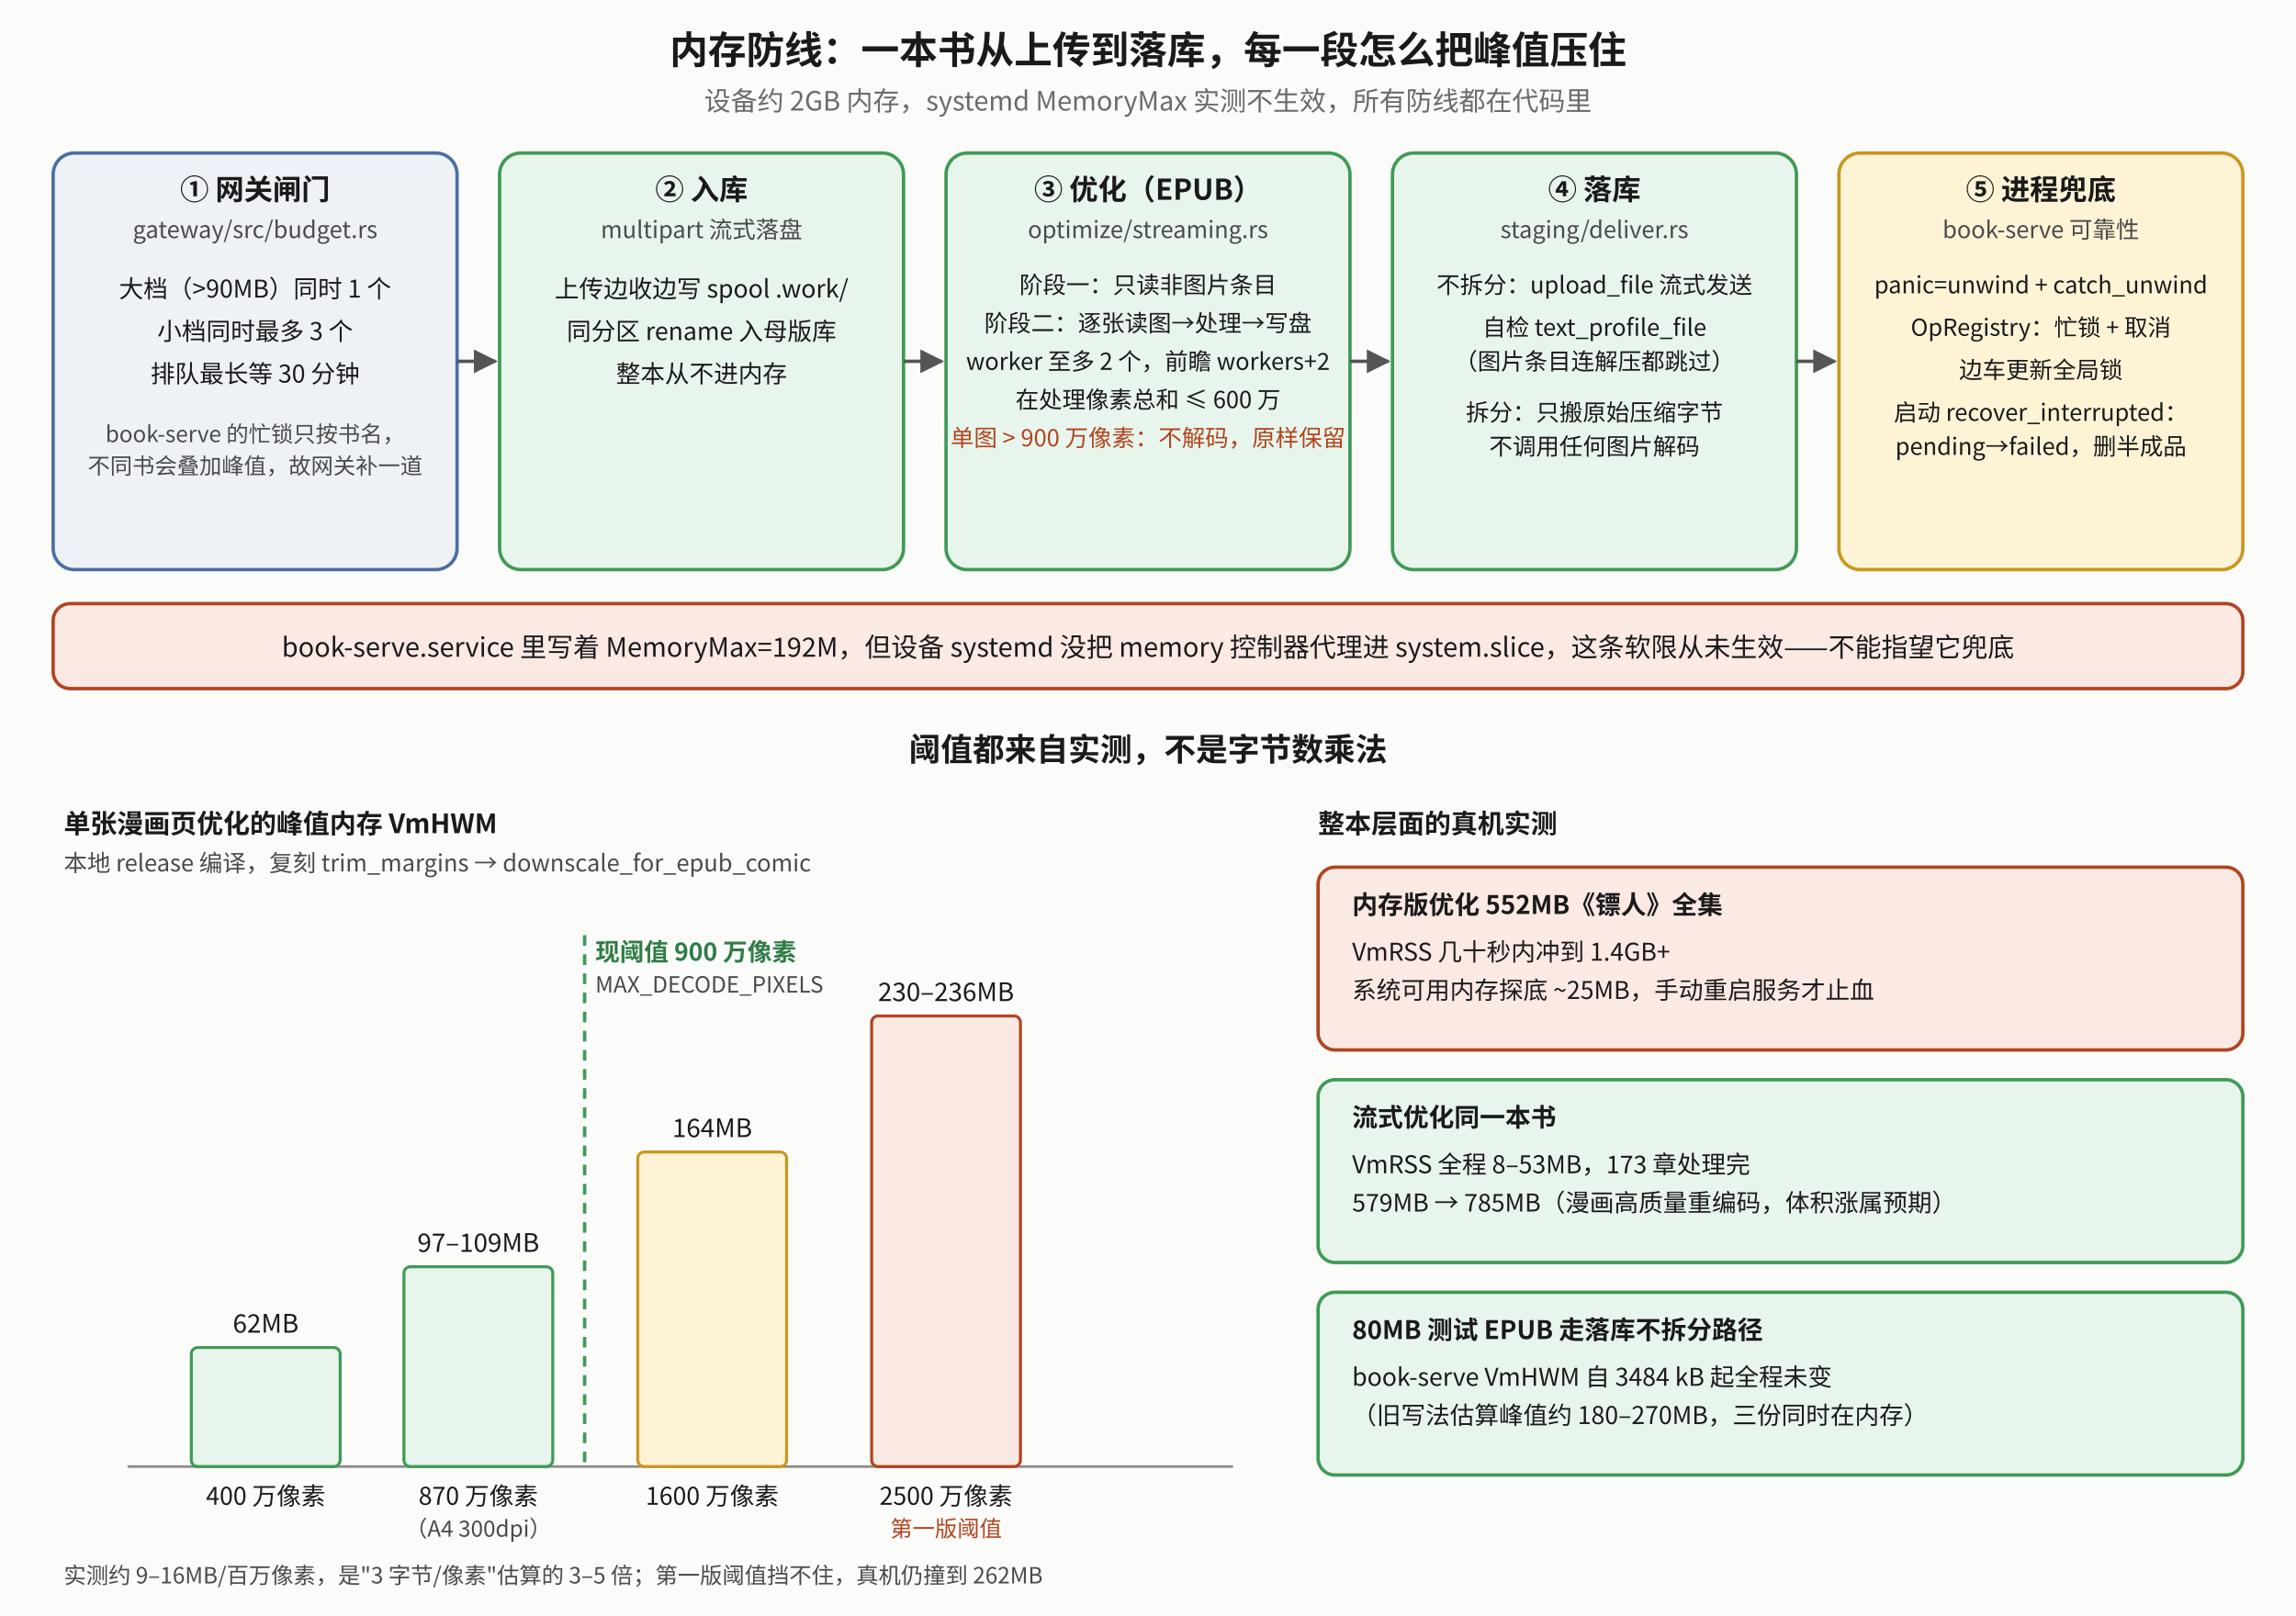
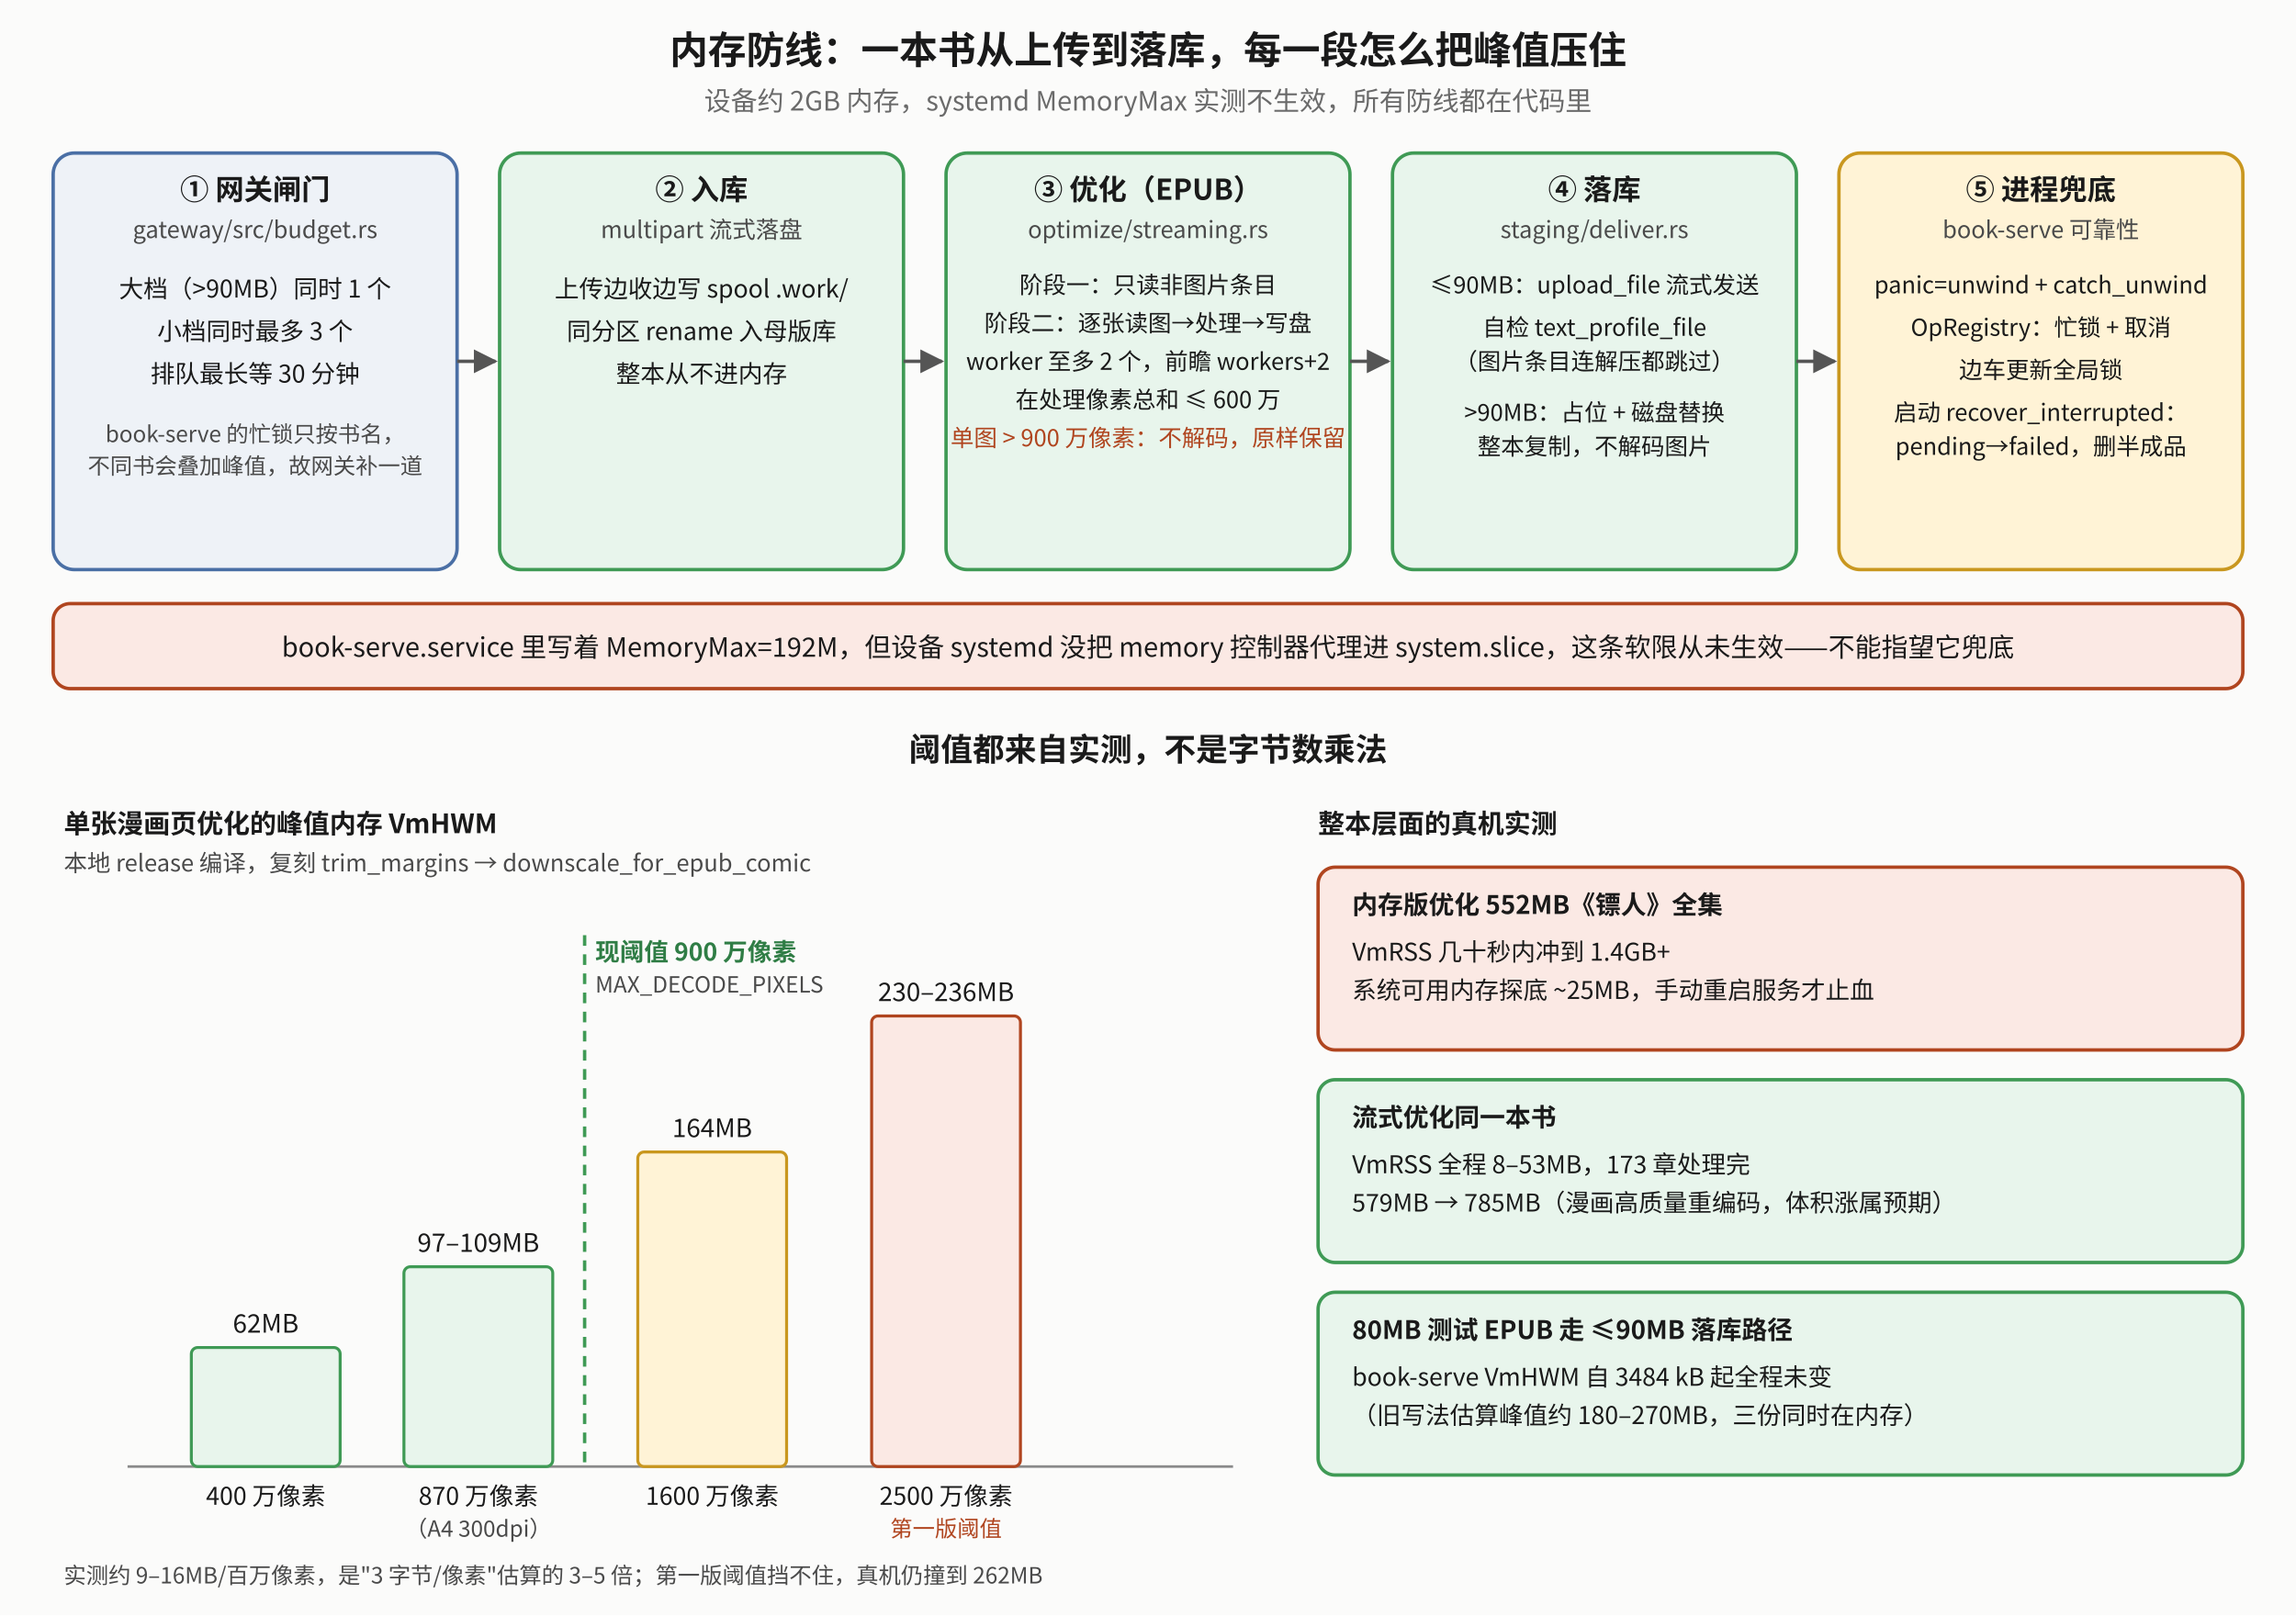
<svg xmlns="http://www.w3.org/2000/svg" viewBox="0 0 1080 760" font-family="Noto Sans CJK SC, sans-serif">
  <defs>
    <marker id="eo-a" viewBox="0 0 10 10" refX="9" refY="5" markerWidth="7" markerHeight="7" orient="auto-start-reverse">
      <path d="M0,0 L10,5 L0,10 z" fill="#555" />
    </marker>
  </defs>
  <rect x="0" y="0" width="1080" height="760" fill="#fbfbfa" />
  <text x="540" y="30" text-anchor="middle" font-size="18" font-weight="bold" fill="#1a1a1a">内存防线：一本书从上传到落库，每一段怎么把峰值压住</text>
  <text x="540" y="52" text-anchor="middle" font-size="12.5" fill="#6a6a6a">设备约 2GB 内存，systemd MemoryMax 实测不生效，所有防线都在代码里</text>
  <rect x="25" y="72" width="190" height="196" rx="10" fill="#eef2f7" stroke="#4a6fa5" stroke-width="1.6" />
  <text x="120" y="94" text-anchor="middle" font-size="13.5" font-weight="bold" fill="#1a1a1a">① 网关闸门</text>
  <text x="120" y="112" text-anchor="middle" font-size="11" fill="#4a4a4a">gateway/src/budget.rs</text>
  <text x="120" y="140" text-anchor="middle" font-size="11.5" fill="#1a1a1a">大档（&gt;90MB）同时 1 个</text>
  <text x="120" y="160" text-anchor="middle" font-size="11.5" fill="#1a1a1a">小档同时最多 3 个</text>
  <text x="120" y="180" text-anchor="middle" font-size="11.5" fill="#1a1a1a">排队最长等 30 分钟</text>
  <text x="120" y="208" text-anchor="middle" font-size="10.5" fill="#4a4a4a">book-serve 的忙锁只按书名，</text>
  <text x="120" y="223" text-anchor="middle" font-size="10.5" fill="#4a4a4a">不同书会叠加峰值，故网关补一道</text>
  <rect x="235" y="72" width="190" height="196" rx="10" fill="#e8f5ec" stroke="#3f9a55" stroke-width="1.6" />
  <text x="330" y="94" text-anchor="middle" font-size="13.5" font-weight="bold" fill="#1a1a1a">② 入库</text>
  <text x="330" y="112" text-anchor="middle" font-size="11" fill="#4a4a4a">multipart 流式落盘</text>
  <text x="330" y="140" text-anchor="middle" font-size="11.5" fill="#1a1a1a">上传边收边写 spool .work/</text>
  <text x="330" y="160" text-anchor="middle" font-size="11.5" fill="#1a1a1a">同分区 rename 入母版库</text>
  <text x="330" y="180" text-anchor="middle" font-size="11.5" fill="#1a1a1a">整本从不进内存</text>
  <rect x="445" y="72" width="190" height="196" rx="10" fill="#e8f5ec" stroke="#3f9a55" stroke-width="1.6" />
  <text x="540" y="94" text-anchor="middle" font-size="13.5" font-weight="bold" fill="#1a1a1a">③ 优化（EPUB）</text>
  <text x="540" y="112" text-anchor="middle" font-size="11" fill="#4a4a4a">optimize/streaming.rs</text>
  <text x="540" y="138" text-anchor="middle" font-size="11" fill="#1a1a1a">阶段一：只读非图片条目</text>
  <text x="540" y="156" text-anchor="middle" font-size="11" fill="#1a1a1a">阶段二：逐张读图→处理→写盘</text>
  <text x="540" y="174" text-anchor="middle" font-size="11" fill="#1a1a1a">worker 至多 2 个，前瞻 workers+2</text>
  <text x="540" y="192" text-anchor="middle" font-size="11" fill="#1a1a1a">在处理像素总和 ≤ 600 万</text>
  <text x="540" y="210" text-anchor="middle" font-size="11" fill="#b0451f">单图 &gt; 900 万像素：不解码，原样保留</text>
  <rect x="655" y="72" width="190" height="196" rx="10" fill="#e8f5ec" stroke="#3f9a55" stroke-width="1.6" />
  <text x="750" y="94" text-anchor="middle" font-size="13.5" font-weight="bold" fill="#1a1a1a">④ 落库</text>
  <text x="750" y="112" text-anchor="middle" font-size="11" fill="#4a4a4a">staging/deliver.rs</text>
-   <text x="750" y="138" text-anchor="middle" font-size="11" fill="#1a1a1a">不拆分：upload_file 流式发送</text>
+   <text x="750" y="138" text-anchor="middle" font-size="11" fill="#1a1a1a">≤90MB：upload_file 流式发送</text>
  <text x="750" y="158" text-anchor="middle" font-size="11" fill="#1a1a1a">自检 text_profile_file</text>
  <text x="750" y="174" text-anchor="middle" font-size="11" fill="#1a1a1a">（图片条目连解压都跳过）</text>
-   <text x="750" y="198" text-anchor="middle" font-size="11" fill="#1a1a1a">拆分：只搬原始压缩字节</text>
-   <text x="750" y="214" text-anchor="middle" font-size="11" fill="#1a1a1a">不调用任何图片解码</text>
+   <text x="750" y="198" text-anchor="middle" font-size="11" fill="#1a1a1a">&gt;90MB：占位 + 磁盘替换</text>
+   <text x="750" y="214" text-anchor="middle" font-size="11" fill="#1a1a1a">整本复制，不解码图片</text>
  <rect x="865" y="72" width="190" height="196" rx="10" fill="#fff3d6" stroke="#c9971f" stroke-width="1.6" />
  <text x="960" y="94" text-anchor="middle" font-size="13.5" font-weight="bold" fill="#1a1a1a">⑤ 进程兜底</text>
  <text x="960" y="112" text-anchor="middle" font-size="11" fill="#4a4a4a">book-serve 可靠性</text>
  <text x="960" y="138" text-anchor="middle" font-size="11" fill="#1a1a1a">panic=unwind + catch_unwind</text>
  <text x="960" y="158" text-anchor="middle" font-size="11" fill="#1a1a1a">OpRegistry：忙锁 + 取消</text>
  <text x="960" y="178" text-anchor="middle" font-size="11" fill="#1a1a1a">边车更新全局锁</text>
  <text x="960" y="198" text-anchor="middle" font-size="11" fill="#1a1a1a">启动 recover_interrupted：</text>
  <text x="960" y="214" text-anchor="middle" font-size="11" fill="#1a1a1a">pending→failed，删半成品</text>
  <polyline points="215,170 233,170" fill="none" stroke="#555" stroke-width="1.6" marker-end="url(#eo-a)" />
  <polyline points="425,170 443,170" fill="none" stroke="#555" stroke-width="1.6" marker-end="url(#eo-a)" />
  <polyline points="635,170 653,170" fill="none" stroke="#555" stroke-width="1.6" marker-end="url(#eo-a)" />
  <polyline points="845,170 863,170" fill="none" stroke="#555" stroke-width="1.6" marker-end="url(#eo-a)" />
  <rect x="25" y="284" width="1030" height="40" rx="8" fill="#fbe9e4" stroke="#b0451f" stroke-width="1.6" />
  <text x="540" y="309" text-anchor="middle" font-size="12.5" fill="#1a1a1a">book-serve.service 里写着 MemoryMax=192M，但设备 systemd 没把 memory 控制器代理进 system.slice，这条软限从未生效——不能指望它兜底</text>
  <text x="540" y="358" text-anchor="middle" font-size="15" font-weight="bold" fill="#1a1a1a">阈值都来自实测，不是字节数乘法</text>
  <text x="30" y="392" font-size="12.5" font-weight="bold" fill="#1a1a1a">单张漫画页优化的峰值内存 VmHWM</text>
  <text x="30" y="410" font-size="11" fill="#4a4a4a">本地 release 编译，复刻 trim_margins → downscale_for_epub_comic</text>
  <line x1="60" y1="690" x2="580" y2="690" stroke="#8a8a8a" stroke-width="1.2" />
  <rect x="90" y="634" width="70" height="56" rx="3" fill="#e8f5ec" stroke="#3f9a55" stroke-width="1.4" />
  <text x="125" y="627" text-anchor="middle" font-size="12" fill="#1a1a1a">62MB</text>
  <rect x="190" y="596" width="70" height="94" rx="3" fill="#e8f5ec" stroke="#3f9a55" stroke-width="1.4" />
  <text x="225" y="589" text-anchor="middle" font-size="12" fill="#1a1a1a">97–109MB</text>
  <rect x="300" y="542" width="70" height="148" rx="3" fill="#fff3d6" stroke="#c9971f" stroke-width="1.4" />
  <text x="335" y="535" text-anchor="middle" font-size="12" fill="#1a1a1a">164MB</text>
  <rect x="410" y="478" width="70" height="212" rx="3" fill="#fbe9e4" stroke="#b0451f" stroke-width="1.4" />
  <text x="445" y="471" text-anchor="middle" font-size="12" fill="#1a1a1a">230–236MB</text>
  <text x="125" y="708" text-anchor="middle" font-size="11.5" fill="#1a1a1a">400 万像素</text>
  <text x="225" y="708" text-anchor="middle" font-size="11.5" fill="#1a1a1a">870 万像素</text>
  <text x="225" y="723" text-anchor="middle" font-size="10.5" fill="#4a4a4a">（A4 300dpi）</text>
  <text x="335" y="708" text-anchor="middle" font-size="11.5" fill="#1a1a1a">1600 万像素</text>
  <text x="445" y="708" text-anchor="middle" font-size="11.5" fill="#1a1a1a">2500 万像素</text>
  <text x="445" y="723" text-anchor="middle" font-size="10.5" fill="#b0451f">第一版阈值</text>
  <line x1="275" y1="440" x2="275" y2="690" stroke="#3f9a55" stroke-width="1.6" stroke-dasharray="5,4" />
  <text x="280" y="452" font-size="11.5" font-weight="bold" fill="#2f7d45">现阈值 900 万像素</text>
  <text x="280" y="467" font-size="10.5" fill="#4a4a4a">MAX_DECODE_PIXELS</text>
  <text x="30" y="745" font-size="10.5" fill="#4a4a4a">实测约 9–16MB/百万像素，是"3 字节/像素"估算的 3–5 倍；第一版阈值挡不住，真机仍撞到 262MB</text>
  <text x="620" y="392" font-size="12.5" font-weight="bold" fill="#1a1a1a">整本层面的真机实测</text>
  <rect x="620" y="408" width="435" height="86" rx="8" fill="#fbe9e4" stroke="#b0451f" stroke-width="1.6" />
  <text x="636" y="430" font-size="12" font-weight="bold" fill="#1a1a1a">内存版优化 552MB《镖人》全集</text>
  <text x="636" y="452" font-size="11.5" fill="#1a1a1a">VmRSS 几十秒内冲到 1.4GB+</text>
  <text x="636" y="470" font-size="11.5" fill="#1a1a1a">系统可用内存探底 ~25MB，手动重启服务才止血</text>
  <rect x="620" y="508" width="435" height="86" rx="8" fill="#e8f5ec" stroke="#3f9a55" stroke-width="1.6" />
  <text x="636" y="530" font-size="12" font-weight="bold" fill="#1a1a1a">流式优化同一本书</text>
  <text x="636" y="552" font-size="11.5" fill="#1a1a1a">VmRSS 全程 8–53MB，173 章处理完</text>
  <text x="636" y="570" font-size="11.5" fill="#1a1a1a">579MB → 785MB（漫画高质量重编码，体积涨属预期）</text>
  <rect x="620" y="608" width="435" height="86" rx="8" fill="#e8f5ec" stroke="#3f9a55" stroke-width="1.6" />
-   <text x="636" y="630" font-size="12" font-weight="bold" fill="#1a1a1a">80MB 测试 EPUB 走落库不拆分路径</text>
+   <text x="636" y="630" font-size="12" font-weight="bold" fill="#1a1a1a">80MB 测试 EPUB 走 ≤90MB 落库路径</text>
  <text x="636" y="652" font-size="11.5" fill="#1a1a1a">book-serve VmHWM 自 3484 kB 起全程未变</text>
  <text x="636" y="670" font-size="11.5" fill="#1a1a1a">（旧写法估算峰值约 180–270MB，三份同时在内存）</text>
</svg>
